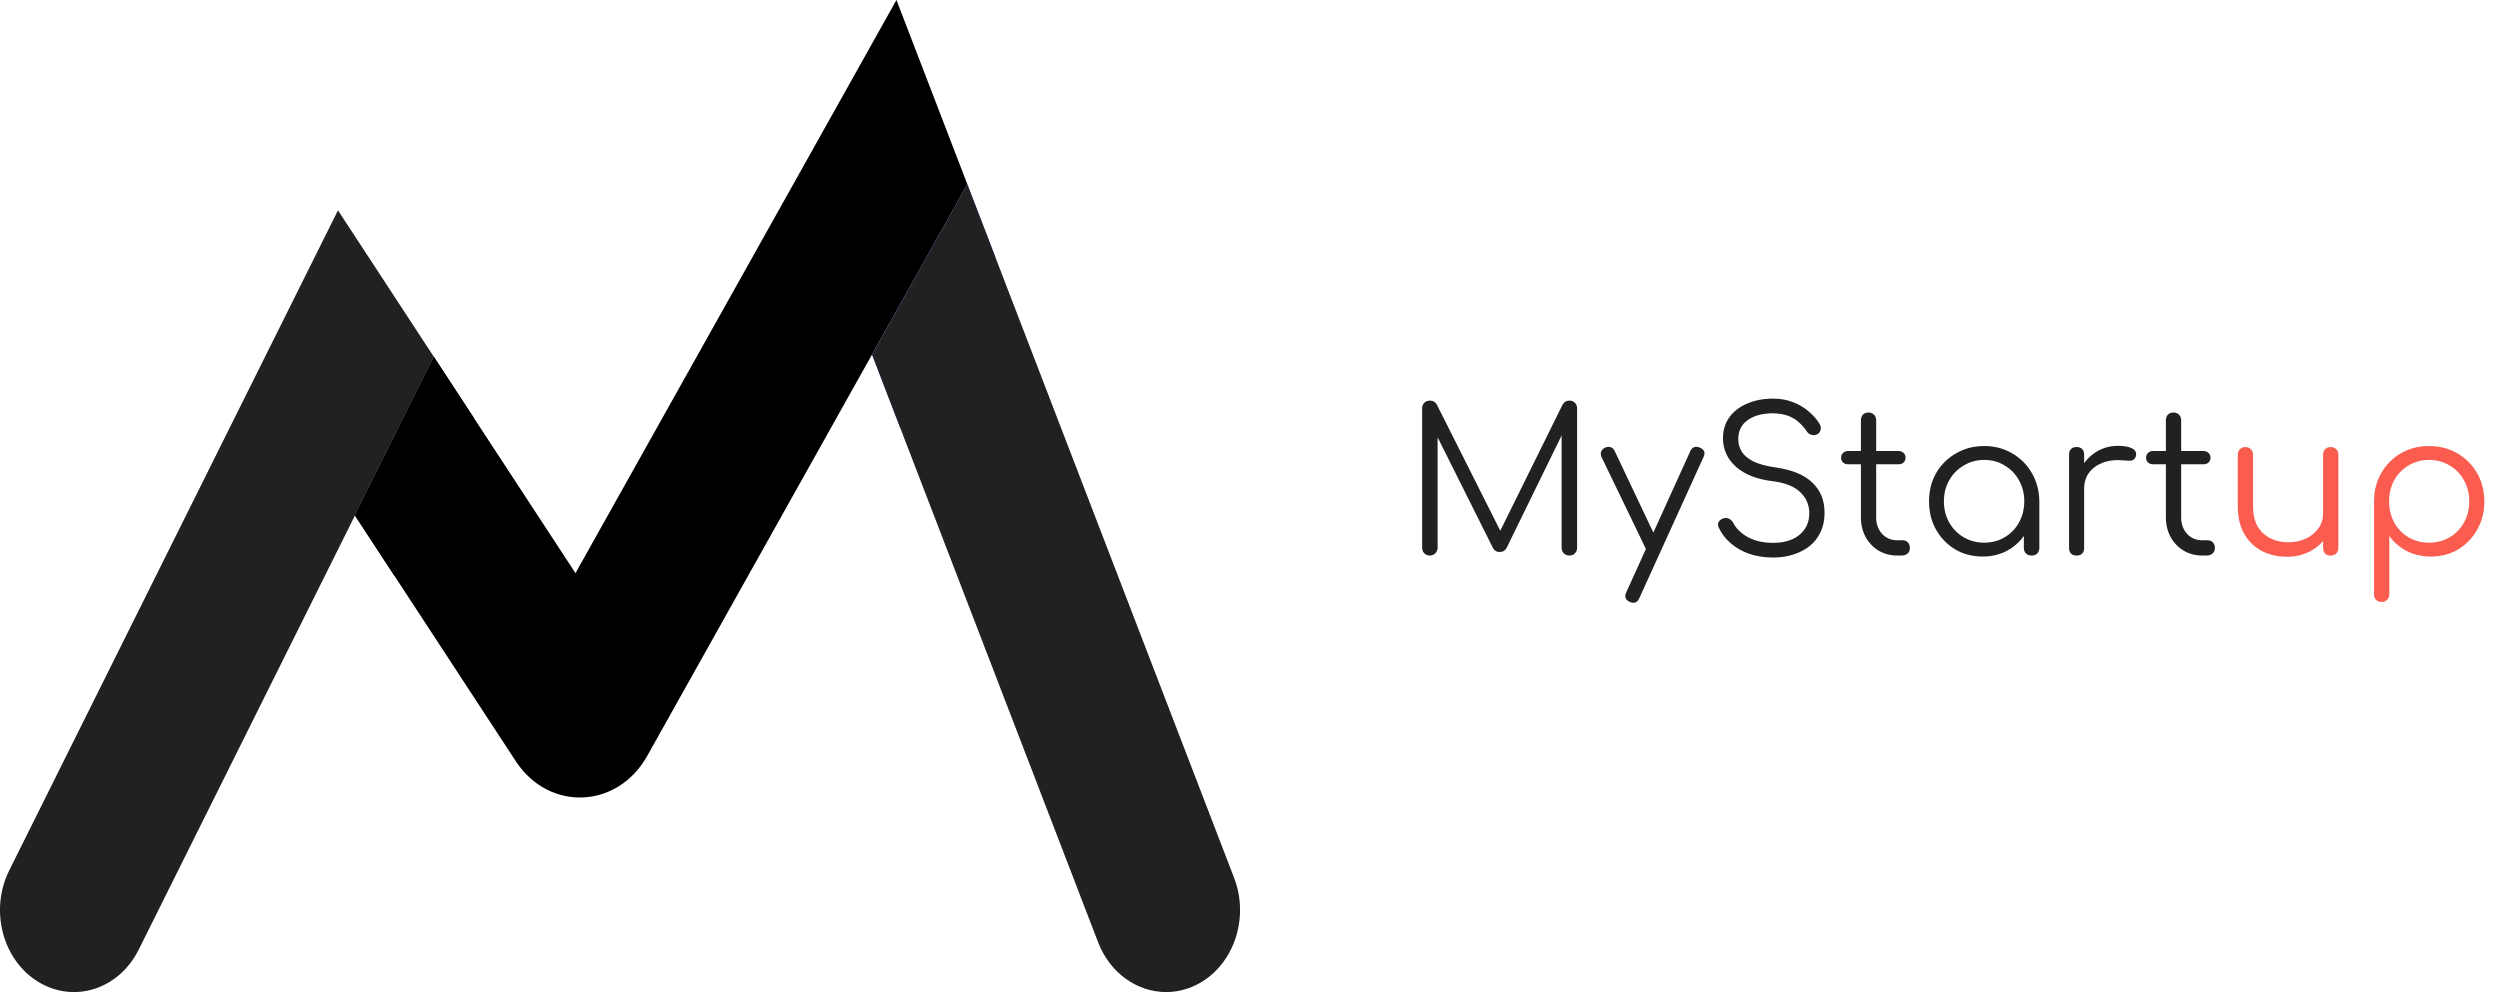
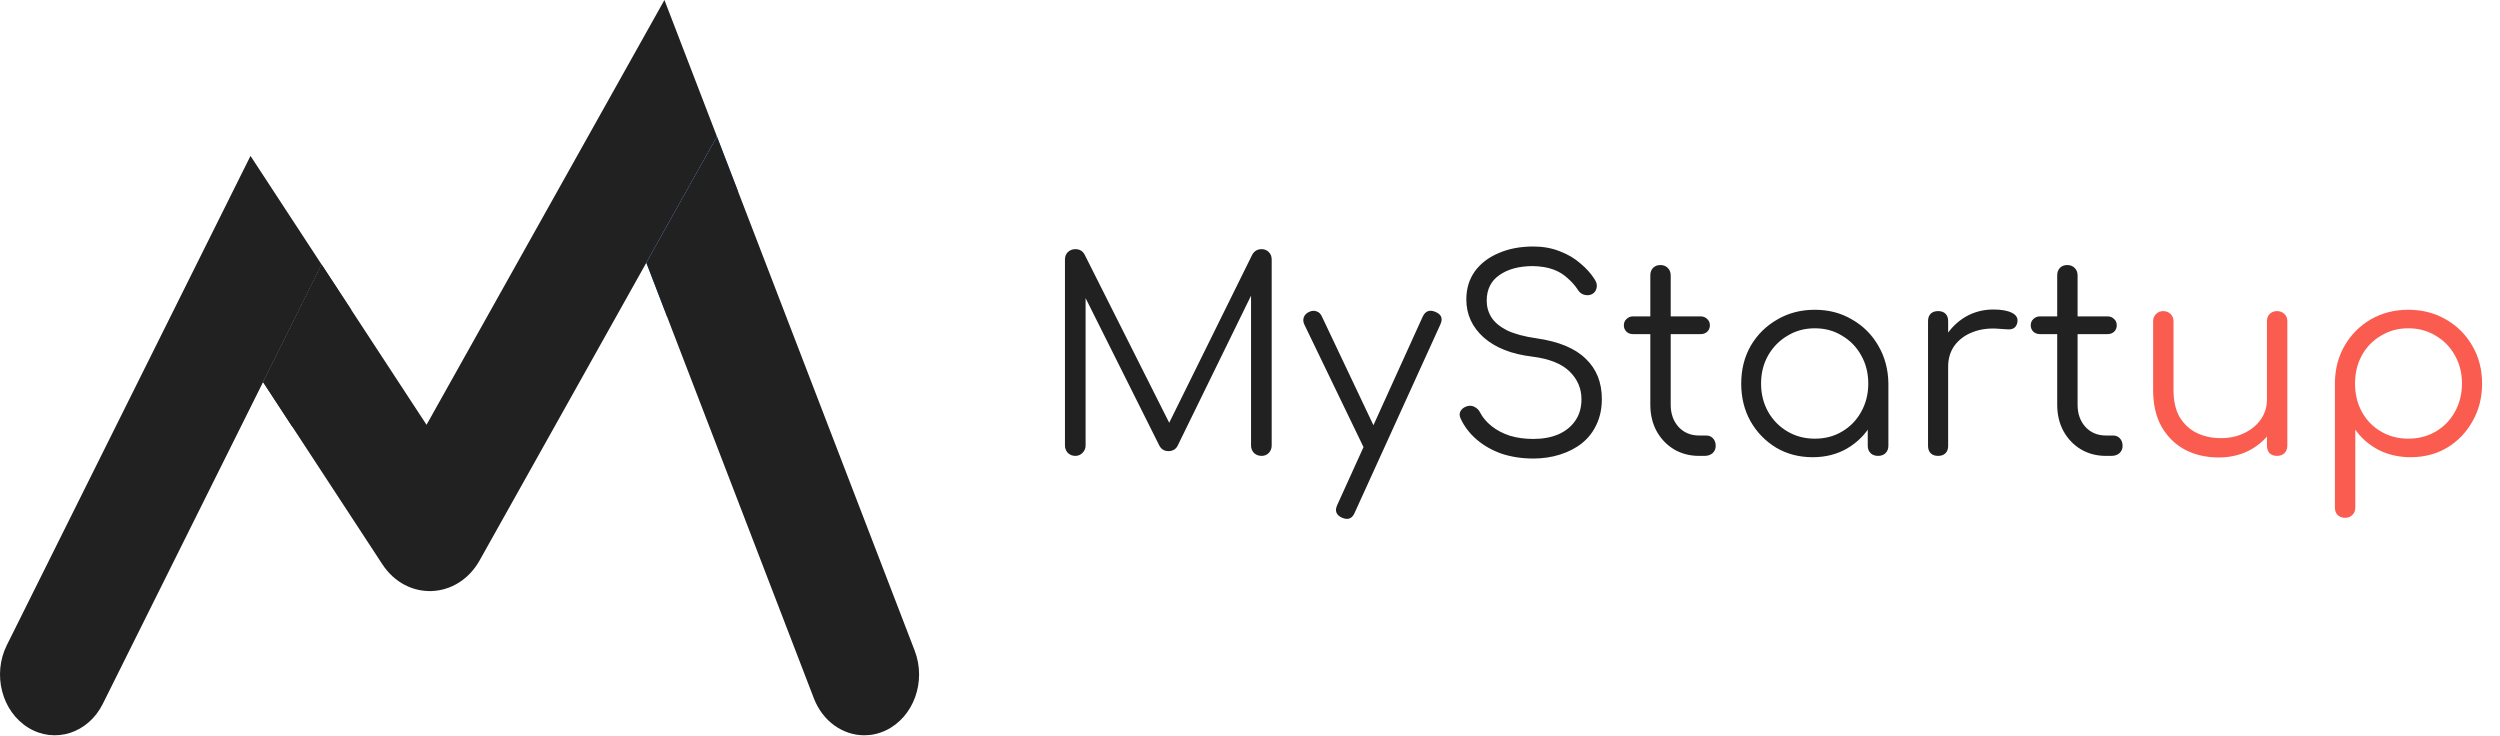
- <svg xmlns="http://www.w3.org/2000/svg" width="252" height="100" viewBox="0 0 252 100" fill="none">
+ <svg xmlns="http://www.w3.org/2000/svg" width="340" height="100" viewBox="0 0 340 100" fill="none">
  <g id="logo-right-text-black-with-red">
    <g id="Path">
      <path id="leg-1" d="M34.068 21.203L0.931 87.734C-1.059 91.731 0.247 96.76 3.85 98.968C7.453 101.175 11.988 99.727 13.978 95.729L35.778 51.96L43.739 35.977L34.068 21.203Z" fill="#212121" />
-       <path id="body-1" d="M90.363 9.15527e-05L58.008 57.773L43.739 35.975L35.778 51.958L51.997 76.737C55.328 81.823 62.242 81.547 65.233 76.207L87.901 35.732L97.509 18.578L90.363 9.15527e-05Z" fill="black" />
+       <path id="body-1" d="M90.363 9.15527e-05L58.008 57.773L43.739 35.975L35.778 51.958L51.997 76.737C55.328 81.823 62.242 81.547 65.233 76.207L87.901 35.732L97.509 18.578L90.363 9.15527e-05Z" fill="#212121" />
      <path id="shadow-2" d="M97.508 18.578L87.9 35.733L90.73 43.087L100.338 25.932L97.508 18.578Z" fill="#2C65C9" />
-       <path id="path152" d="M43.739 35.98L39.759 43.972L35.778 51.963L39.781 58.076L47.769 42.136L43.739 35.98Z" fill="black" />
+       <path id="path152" d="M43.739 35.98L39.759 43.972L35.778 51.963L39.781 58.076L47.769 42.136L43.739 35.98Z" fill="#212121" />
      <path id="leg-2" d="M124.397 88.485L97.509 18.58L87.901 35.734L110.687 94.975C111.894 98.116 114.649 100 117.545 100C118.52 100 119.513 99.787 120.467 99.335C124.253 97.542 126.013 92.686 124.397 88.485Z" fill="#212121" />
    </g>
    <g id="MyStartup">
-       <path d="M144.131 56C143.917 56 143.731 55.927 143.571 55.78C143.424 55.62 143.351 55.433 143.351 55.22V41.16C143.351 40.933 143.424 40.747 143.571 40.6C143.731 40.453 143.917 40.38 144.131 40.38C144.451 40.38 144.684 40.513 144.831 40.78L151.571 54.18H150.891L157.511 40.78C157.671 40.513 157.904 40.38 158.211 40.38C158.424 40.38 158.604 40.453 158.751 40.6C158.897 40.747 158.971 40.933 158.971 41.16V55.22C158.971 55.433 158.897 55.62 158.751 55.78C158.604 55.927 158.424 56 158.211 56C157.984 56 157.791 55.927 157.631 55.78C157.484 55.62 157.411 55.433 157.411 55.22V43.18L157.751 43.2L151.851 55.26C151.704 55.513 151.477 55.64 151.171 55.64C150.837 55.64 150.597 55.48 150.451 55.16L144.511 43.28L144.911 43.18V55.22C144.911 55.433 144.831 55.62 144.671 55.78C144.524 55.927 144.344 56 144.131 56ZM164.66 60.76C164.553 60.76 164.433 60.733 164.3 60.68C163.846 60.48 163.72 60.16 163.92 59.72L170.38 45.48C170.58 45.053 170.9 44.933 171.34 45.12C171.793 45.307 171.92 45.62 171.72 46.06L165.24 60.3C165.106 60.607 164.913 60.76 164.66 60.76ZM166.88 55.66C166.68 55.753 166.493 55.773 166.32 55.72C166.146 55.653 166.006 55.52 165.9 55.32L161.44 46.08C161.346 45.88 161.333 45.693 161.4 45.52C161.466 45.347 161.6 45.213 161.8 45.12C162 45.027 162.186 45.013 162.36 45.08C162.533 45.133 162.666 45.26 162.76 45.46L167.14 54.7C167.246 54.9 167.28 55.087 167.24 55.26C167.2 55.433 167.08 55.567 166.88 55.66ZM178.737 56.2C177.883 56.2 177.09 56.08 176.357 55.84C175.637 55.587 175.01 55.233 174.477 54.78C173.943 54.327 173.537 53.8 173.257 53.2C173.15 52.987 173.143 52.793 173.237 52.62C173.343 52.433 173.517 52.307 173.757 52.24C173.943 52.187 174.123 52.207 174.297 52.3C174.483 52.393 174.623 52.533 174.717 52.72C174.917 53.107 175.21 53.453 175.597 53.76C175.983 54.067 176.443 54.307 176.977 54.48C177.51 54.64 178.097 54.72 178.737 54.72C179.443 54.72 180.07 54.607 180.617 54.38C181.163 54.14 181.59 53.8 181.897 53.36C182.217 52.907 182.377 52.36 182.377 51.72C182.377 50.907 182.077 50.207 181.477 49.62C180.877 49.033 179.937 48.66 178.657 48.5C177.097 48.313 175.877 47.833 174.997 47.06C174.117 46.273 173.677 45.313 173.677 44.18C173.677 43.367 173.89 42.66 174.317 42.06C174.757 41.46 175.357 41 176.117 40.68C176.877 40.347 177.75 40.18 178.737 40.18C179.47 40.18 180.137 40.3 180.737 40.54C181.337 40.767 181.857 41.073 182.297 41.46C182.75 41.833 183.117 42.247 183.397 42.7C183.53 42.913 183.57 43.12 183.517 43.32C183.477 43.52 183.363 43.673 183.177 43.78C182.977 43.873 182.77 43.887 182.557 43.82C182.357 43.753 182.203 43.627 182.097 43.44C181.897 43.133 181.643 42.847 181.337 42.58C181.043 42.3 180.683 42.08 180.257 41.92C179.83 41.76 179.317 41.673 178.717 41.66C177.663 41.66 176.817 41.887 176.177 42.34C175.537 42.78 175.217 43.427 175.217 44.28C175.217 44.733 175.337 45.153 175.577 45.54C175.817 45.913 176.21 46.24 176.757 46.52C177.317 46.787 178.063 46.987 178.997 47.12C180.663 47.36 181.897 47.873 182.697 48.66C183.51 49.433 183.917 50.447 183.917 51.7C183.917 52.42 183.783 53.06 183.517 53.62C183.263 54.18 182.897 54.653 182.417 55.04C181.95 55.413 181.397 55.7 180.757 55.9C180.13 56.1 179.457 56.2 178.737 56.2ZM191.259 56C190.552 56 189.919 55.833 189.359 55.5C188.812 55.167 188.379 54.713 188.059 54.14C187.739 53.553 187.579 52.887 187.579 52.14V42.36C187.579 42.133 187.646 41.947 187.779 41.8C187.926 41.653 188.112 41.58 188.339 41.58C188.566 41.58 188.752 41.653 188.899 41.8C189.046 41.947 189.119 42.133 189.119 42.36V52.14C189.119 52.82 189.319 53.38 189.719 53.82C190.119 54.247 190.632 54.46 191.259 54.46H191.799C192.012 54.46 192.186 54.533 192.319 54.68C192.452 54.827 192.519 55.013 192.519 55.24C192.519 55.467 192.439 55.653 192.279 55.8C192.119 55.933 191.919 56 191.679 56H191.259ZM186.279 46.8C186.079 46.8 185.912 46.74 185.779 46.62C185.646 46.487 185.579 46.327 185.579 46.14C185.579 45.94 185.646 45.78 185.779 45.66C185.912 45.527 186.079 45.46 186.279 45.46H191.379C191.579 45.46 191.746 45.527 191.879 45.66C192.012 45.78 192.079 45.94 192.079 46.14C192.079 46.327 192.012 46.487 191.879 46.62C191.746 46.74 191.579 46.8 191.379 46.8H186.279ZM199.846 56.1C198.819 56.1 197.899 55.86 197.086 55.38C196.272 54.887 195.626 54.22 195.146 53.38C194.679 52.54 194.446 51.593 194.446 50.54C194.446 49.473 194.686 48.52 195.166 47.68C195.659 46.84 196.326 46.18 197.166 45.7C198.006 45.207 198.952 44.96 200.006 44.96C201.059 44.96 201.999 45.207 202.826 45.7C203.666 46.18 204.326 46.84 204.806 47.68C205.299 48.52 205.552 49.473 205.566 50.54L204.946 51.02C204.946 51.98 204.719 52.847 204.266 53.62C203.826 54.38 203.219 54.987 202.446 55.44C201.686 55.88 200.819 56.1 199.846 56.1ZM200.006 54.7C200.779 54.7 201.466 54.52 202.066 54.16C202.679 53.8 203.159 53.307 203.506 52.68C203.866 52.04 204.046 51.327 204.046 50.54C204.046 49.74 203.866 49.027 203.506 48.4C203.159 47.773 202.679 47.28 202.066 46.92C201.466 46.547 200.779 46.36 200.006 46.36C199.246 46.36 198.559 46.547 197.946 46.92C197.332 47.28 196.846 47.773 196.486 48.4C196.126 49.027 195.946 49.74 195.946 50.54C195.946 51.327 196.126 52.04 196.486 52.68C196.846 53.307 197.332 53.8 197.946 54.16C198.559 54.52 199.246 54.7 200.006 54.7ZM204.786 56C204.559 56 204.372 55.933 204.226 55.8C204.079 55.653 204.006 55.467 204.006 55.24V51.82L204.386 50.24L205.566 50.54V55.24C205.566 55.467 205.492 55.653 205.346 55.8C205.199 55.933 205.012 56 204.786 56ZM209.201 49.26C209.241 48.433 209.454 47.693 209.841 47.04C210.241 46.387 210.754 45.873 211.381 45.5C212.021 45.127 212.728 44.94 213.501 44.94C214.114 44.94 214.588 45.027 214.921 45.2C215.254 45.373 215.381 45.627 215.301 45.96C215.248 46.16 215.154 46.293 215.021 46.36C214.901 46.427 214.748 46.453 214.561 46.44C214.388 46.427 214.188 46.413 213.961 46.4C213.214 46.333 212.548 46.413 211.961 46.64C211.388 46.853 210.928 47.187 210.581 47.64C210.248 48.093 210.081 48.633 210.081 49.26H209.201ZM209.321 56C209.081 56 208.894 55.933 208.761 55.8C208.628 55.667 208.561 55.48 208.561 55.24V45.82C208.561 45.58 208.628 45.393 208.761 45.26C208.894 45.127 209.081 45.06 209.321 45.06C209.561 45.06 209.748 45.127 209.881 45.26C210.014 45.393 210.081 45.58 210.081 45.82V55.24C210.081 55.48 210.014 55.667 209.881 55.8C209.748 55.933 209.561 56 209.321 56ZM222.001 56C221.294 56 220.661 55.833 220.101 55.5C219.554 55.167 219.121 54.713 218.801 54.14C218.481 53.553 218.321 52.887 218.321 52.14V42.36C218.321 42.133 218.388 41.947 218.521 41.8C218.668 41.653 218.854 41.58 219.081 41.58C219.308 41.58 219.494 41.653 219.641 41.8C219.788 41.947 219.861 42.133 219.861 42.36V52.14C219.861 52.82 220.061 53.38 220.461 53.82C220.861 54.247 221.374 54.46 222.001 54.46H222.541C222.754 54.46 222.928 54.533 223.061 54.68C223.194 54.827 223.261 55.013 223.261 55.24C223.261 55.467 223.181 55.653 223.021 55.8C222.861 55.933 222.661 56 222.421 56H222.001ZM217.021 46.8C216.821 46.8 216.654 46.74 216.521 46.62C216.388 46.487 216.321 46.327 216.321 46.14C216.321 45.94 216.388 45.78 216.521 45.66C216.654 45.527 216.821 45.46 217.021 45.46H222.121C222.321 45.46 222.488 45.527 222.621 45.66C222.754 45.78 222.821 45.94 222.821 46.14C222.821 46.327 222.754 46.487 222.621 46.62C222.488 46.74 222.321 46.8 222.121 46.8H217.021Z" fill="#212121" />
-       <path d="M230.528 56.12C229.581 56.12 228.735 55.927 227.988 55.54C227.241 55.14 226.648 54.56 226.208 53.8C225.781 53.04 225.568 52.113 225.568 51.02V45.82C225.568 45.607 225.641 45.427 225.788 45.28C225.935 45.133 226.115 45.06 226.328 45.06C226.555 45.06 226.741 45.133 226.888 45.28C227.035 45.427 227.108 45.607 227.108 45.82V51.02C227.108 51.847 227.261 52.527 227.568 53.06C227.888 53.593 228.315 53.993 228.848 54.26C229.395 54.527 230.008 54.66 230.688 54.66C231.341 54.66 231.928 54.533 232.448 54.28C232.981 54.027 233.401 53.68 233.708 53.24C234.015 52.8 234.168 52.3 234.168 51.74H235.268C235.228 52.58 234.995 53.333 234.568 54C234.155 54.653 233.595 55.173 232.888 55.56C232.181 55.933 231.395 56.12 230.528 56.12ZM234.928 56C234.701 56 234.515 55.933 234.368 55.8C234.235 55.653 234.168 55.46 234.168 55.22V45.82C234.168 45.593 234.235 45.413 234.368 45.28C234.515 45.133 234.701 45.06 234.928 45.06C235.155 45.06 235.341 45.133 235.488 45.28C235.635 45.413 235.708 45.593 235.708 45.82V55.22C235.708 55.46 235.635 55.653 235.488 55.8C235.341 55.933 235.155 56 234.928 56ZM240.083 60.68C239.843 60.68 239.65 60.607 239.503 60.46C239.37 60.327 239.303 60.14 239.303 59.9V50.46C239.317 49.42 239.563 48.487 240.043 47.66C240.537 46.82 241.197 46.16 242.023 45.68C242.863 45.2 243.803 44.96 244.843 44.96C245.91 44.96 246.863 45.207 247.703 45.7C248.543 46.18 249.203 46.84 249.683 47.68C250.177 48.52 250.423 49.473 250.423 50.54C250.423 51.593 250.183 52.54 249.703 53.38C249.237 54.22 248.597 54.887 247.783 55.38C246.97 55.86 246.05 56.1 245.023 56.1C244.13 56.1 243.317 55.913 242.583 55.54C241.863 55.153 241.283 54.647 240.843 54.02V59.9C240.843 60.14 240.77 60.327 240.623 60.46C240.49 60.607 240.31 60.68 240.083 60.68ZM244.843 54.7C245.617 54.7 246.31 54.52 246.923 54.16C247.537 53.8 248.017 53.307 248.363 52.68C248.723 52.04 248.903 51.327 248.903 50.54C248.903 49.74 248.723 49.027 248.363 48.4C248.017 47.773 247.537 47.28 246.923 46.92C246.31 46.547 245.617 46.36 244.843 46.36C244.083 46.36 243.397 46.547 242.783 46.92C242.17 47.28 241.69 47.773 241.343 48.4C240.997 49.027 240.823 49.74 240.823 50.54C240.823 51.327 240.997 52.04 241.343 52.68C241.69 53.307 242.17 53.8 242.783 54.16C243.397 54.52 244.083 54.7 244.843 54.7Z" fill="#FA5D50" />
+       <path d="M146.238 62C145.854 62 145.518 61.868 145.23 61.604C144.966 61.316 144.834 60.98 144.834 60.596V35.288C144.834 34.88 144.966 34.544 145.23 34.28C145.518 34.016 145.854 33.884 146.238 33.884C146.814 33.884 147.234 34.124 147.498 34.604L159.63 58.724H158.406L170.322 34.604C170.61 34.124 171.03 33.884 171.582 33.884C171.966 33.884 172.29 34.016 172.554 34.28C172.818 34.544 172.95 34.88 172.95 35.288V60.596C172.95 60.98 172.818 61.316 172.554 61.604C172.29 61.868 171.966 62 171.582 62C171.174 62 170.826 61.868 170.538 61.604C170.274 61.316 170.142 60.98 170.142 60.596V38.924L170.754 38.96L160.134 60.668C159.87 61.124 159.462 61.352 158.91 61.352C158.31 61.352 157.878 61.064 157.614 60.488L146.922 39.104L147.642 38.924V60.596C147.642 60.98 147.498 61.316 147.21 61.604C146.946 61.868 146.622 62 146.238 62ZM183.19 70.568C182.998 70.568 182.782 70.52 182.542 70.424C181.726 70.064 181.498 69.488 181.858 68.696L193.486 43.064C193.846 42.296 194.422 42.08 195.214 42.416C196.03 42.752 196.258 43.316 195.898 44.108L184.234 69.74C183.994 70.292 183.646 70.568 183.19 70.568ZM187.186 61.388C186.826 61.556 186.49 61.592 186.178 61.496C185.866 61.376 185.614 61.136 185.422 60.776L177.394 44.144C177.226 43.784 177.202 43.448 177.322 43.136C177.442 42.824 177.682 42.584 178.042 42.416C178.402 42.248 178.738 42.224 179.05 42.344C179.362 42.44 179.602 42.668 179.77 43.028L187.654 59.66C187.846 60.02 187.906 60.356 187.834 60.668C187.762 60.98 187.546 61.22 187.186 61.388ZM208.528 62.36C206.992 62.36 205.564 62.144 204.244 61.712C202.948 61.256 201.82 60.62 200.86 59.804C199.9 58.988 199.168 58.04 198.664 56.96C198.472 56.576 198.46 56.228 198.628 55.916C198.82 55.58 199.132 55.352 199.564 55.232C199.9 55.136 200.224 55.172 200.536 55.34C200.872 55.508 201.124 55.76 201.292 56.096C201.652 56.792 202.18 57.416 202.876 57.968C203.572 58.52 204.4 58.952 205.36 59.264C206.32 59.552 207.376 59.696 208.528 59.696C209.8 59.696 210.928 59.492 211.912 59.084C212.896 58.652 213.664 58.04 214.216 57.248C214.792 56.432 215.08 55.448 215.08 54.296C215.08 52.832 214.54 51.572 213.46 50.516C212.38 49.46 210.688 48.788 208.384 48.5C205.576 48.164 203.38 47.3 201.796 45.908C200.212 44.492 199.42 42.764 199.42 40.724C199.42 39.26 199.804 37.988 200.572 36.908C201.364 35.828 202.444 35 203.812 34.424C205.18 33.824 206.752 33.524 208.528 33.524C209.848 33.524 211.048 33.74 212.128 34.172C213.208 34.58 214.144 35.132 214.936 35.828C215.752 36.5 216.412 37.244 216.916 38.06C217.156 38.444 217.228 38.816 217.132 39.176C217.06 39.536 216.856 39.812 216.52 40.004C216.16 40.172 215.788 40.196 215.404 40.076C215.044 39.956 214.768 39.728 214.576 39.392C214.216 38.84 213.76 38.324 213.208 37.844C212.68 37.34 212.032 36.944 211.264 36.656C210.496 36.368 209.572 36.212 208.492 36.188C206.596 36.188 205.072 36.596 203.92 37.412C202.768 38.204 202.192 39.368 202.192 40.904C202.192 41.72 202.408 42.476 202.84 43.172C203.272 43.844 203.98 44.432 204.964 44.936C205.972 45.416 207.316 45.776 208.996 46.016C211.996 46.448 214.216 47.372 215.656 48.788C217.12 50.18 217.852 52.004 217.852 54.26C217.852 55.556 217.612 56.708 217.132 57.716C216.676 58.724 216.016 59.576 215.152 60.272C214.312 60.944 213.316 61.46 212.164 61.82C211.036 62.18 209.824 62.36 208.528 62.36ZM231.068 62C229.796 62 228.656 61.7 227.648 61.1C226.664 60.5 225.884 59.684 225.308 58.652C224.732 57.596 224.444 56.396 224.444 55.052V37.448C224.444 37.04 224.564 36.704 224.804 36.44C225.068 36.176 225.404 36.044 225.812 36.044C226.22 36.044 226.556 36.176 226.82 36.44C227.084 36.704 227.216 37.04 227.216 37.448V55.052C227.216 56.276 227.576 57.284 228.296 58.076C229.016 58.844 229.94 59.228 231.068 59.228H232.04C232.424 59.228 232.736 59.36 232.976 59.624C233.216 59.888 233.336 60.224 233.336 60.632C233.336 61.04 233.192 61.376 232.904 61.64C232.616 61.88 232.256 62 231.824 62H231.068ZM222.104 45.44C221.744 45.44 221.444 45.332 221.204 45.116C220.964 44.876 220.844 44.588 220.844 44.252C220.844 43.892 220.964 43.604 221.204 43.388C221.444 43.148 221.744 43.028 222.104 43.028H231.284C231.644 43.028 231.944 43.148 232.184 43.388C232.424 43.604 232.544 43.892 232.544 44.252C232.544 44.588 232.424 44.876 232.184 45.116C231.944 45.332 231.644 45.44 231.284 45.44H222.104ZM246.525 62.18C244.677 62.18 243.021 61.748 241.557 60.884C240.093 59.996 238.929 58.796 238.065 57.284C237.225 55.772 236.805 54.068 236.805 52.172C236.805 50.252 237.237 48.536 238.101 47.024C238.989 45.512 240.189 44.324 241.701 43.46C243.213 42.572 244.917 42.128 246.813 42.128C248.709 42.128 250.401 42.572 251.889 43.46C253.401 44.324 254.589 45.512 255.453 47.024C256.341 48.536 256.797 50.252 256.821 52.172L255.705 53.036C255.705 54.764 255.297 56.324 254.481 57.716C253.689 59.084 252.597 60.176 251.205 60.992C249.837 61.784 248.277 62.18 246.525 62.18ZM246.813 59.66C248.205 59.66 249.441 59.336 250.521 58.688C251.625 58.04 252.489 57.152 253.113 56.024C253.761 54.872 254.085 53.588 254.085 52.172C254.085 50.732 253.761 49.448 253.113 48.32C252.489 47.192 251.625 46.304 250.521 45.656C249.441 44.984 248.205 44.648 246.813 44.648C245.445 44.648 244.209 44.984 243.105 45.656C242.001 46.304 241.125 47.192 240.477 48.32C239.829 49.448 239.505 50.732 239.505 52.172C239.505 53.588 239.829 54.872 240.477 56.024C241.125 57.152 242.001 58.04 243.105 58.688C244.209 59.336 245.445 59.66 246.813 59.66ZM255.417 62C255.009 62 254.673 61.88 254.409 61.64C254.145 61.376 254.013 61.04 254.013 60.632V54.476L254.697 51.632L256.821 52.172V60.632C256.821 61.04 256.689 61.376 256.425 61.64C256.161 61.88 255.825 62 255.417 62ZM263.364 49.868C263.436 48.38 263.82 47.048 264.516 45.872C265.236 44.696 266.16 43.772 267.288 43.1C268.44 42.428 269.712 42.092 271.104 42.092C272.208 42.092 273.06 42.248 273.66 42.56C274.26 42.872 274.488 43.328 274.344 43.928C274.248 44.288 274.08 44.528 273.84 44.648C273.624 44.768 273.348 44.816 273.012 44.792C272.7 44.768 272.34 44.744 271.932 44.72C270.588 44.6 269.388 44.744 268.332 45.152C267.3 45.536 266.472 46.136 265.848 46.952C265.248 47.768 264.948 48.74 264.948 49.868H263.364ZM263.58 62C263.148 62 262.812 61.88 262.572 61.64C262.332 61.4 262.212 61.064 262.212 60.632V43.676C262.212 43.244 262.332 42.908 262.572 42.668C262.812 42.428 263.148 42.308 263.58 42.308C264.012 42.308 264.348 42.428 264.588 42.668C264.828 42.908 264.948 43.244 264.948 43.676V60.632C264.948 61.064 264.828 61.4 264.588 61.64C264.348 61.88 264.012 62 263.58 62ZM286.404 62C285.132 62 283.992 61.7 282.984 61.1C282 60.5 281.22 59.684 280.644 58.652C280.068 57.596 279.78 56.396 279.78 55.052V37.448C279.78 37.04 279.9 36.704 280.14 36.44C280.404 36.176 280.74 36.044 281.148 36.044C281.556 36.044 281.892 36.176 282.156 36.44C282.42 36.704 282.552 37.04 282.552 37.448V55.052C282.552 56.276 282.912 57.284 283.632 58.076C284.352 58.844 285.276 59.228 286.404 59.228H287.376C287.76 59.228 288.072 59.36 288.312 59.624C288.552 59.888 288.672 60.224 288.672 60.632C288.672 61.04 288.528 61.376 288.24 61.64C287.952 61.88 287.592 62 287.16 62H286.404ZM277.44 45.44C277.08 45.44 276.78 45.332 276.54 45.116C276.3 44.876 276.18 44.588 276.18 44.252C276.18 43.892 276.3 43.604 276.54 43.388C276.78 43.148 277.08 43.028 277.44 43.028H286.62C286.98 43.028 287.28 43.148 287.52 43.388C287.76 43.604 287.88 43.892 287.88 44.252C287.88 44.588 287.76 44.876 287.52 45.116C287.28 45.332 286.98 45.44 286.62 45.44H277.44Z" fill="#212121" />
+       <path d="M301.753 62.216C300.049 62.216 298.525 61.868 297.181 61.172C295.837 60.452 294.769 59.408 293.977 58.04C293.209 56.672 292.825 55.004 292.825 53.036V43.676C292.825 43.292 292.957 42.968 293.221 42.704C293.485 42.44 293.809 42.308 294.193 42.308C294.601 42.308 294.937 42.44 295.201 42.704C295.465 42.968 295.597 43.292 295.597 43.676V53.036C295.597 54.524 295.873 55.748 296.425 56.708C297.001 57.668 297.769 58.388 298.729 58.868C299.713 59.348 300.817 59.588 302.041 59.588C303.217 59.588 304.273 59.36 305.209 58.904C306.169 58.448 306.925 57.824 307.477 57.032C308.029 56.24 308.305 55.34 308.305 54.332H310.285C310.213 55.844 309.793 57.2 309.025 58.4C308.281 59.576 307.273 60.512 306.001 61.208C304.729 61.88 303.313 62.216 301.753 62.216ZM309.673 62C309.265 62 308.929 61.88 308.665 61.64C308.425 61.376 308.305 61.028 308.305 60.596V43.676C308.305 43.268 308.425 42.944 308.665 42.704C308.929 42.44 309.265 42.308 309.673 42.308C310.081 42.308 310.417 42.44 310.681 42.704C310.945 42.944 311.077 43.268 311.077 43.676V60.596C311.077 61.028 310.945 61.376 310.681 61.64C310.417 61.88 310.081 62 309.673 62ZM318.952 70.424C318.52 70.424 318.172 70.292 317.908 70.028C317.668 69.788 317.548 69.452 317.548 69.02V52.028C317.572 50.156 318.016 48.476 318.88 46.988C319.768 45.476 320.956 44.288 322.444 43.424C323.956 42.56 325.648 42.128 327.52 42.128C329.44 42.128 331.156 42.572 332.668 43.46C334.18 44.324 335.368 45.512 336.232 47.024C337.12 48.536 337.564 50.252 337.564 52.172C337.564 54.068 337.132 55.772 336.268 57.284C335.428 58.796 334.276 59.996 332.812 60.884C331.348 61.748 329.692 62.18 327.844 62.18C326.236 62.18 324.772 61.844 323.452 61.172C322.156 60.476 321.112 59.564 320.32 58.436V69.02C320.32 69.452 320.188 69.788 319.924 70.028C319.684 70.292 319.36 70.424 318.952 70.424ZM327.52 59.66C328.912 59.66 330.16 59.336 331.264 58.688C332.368 58.04 333.232 57.152 333.856 56.024C334.504 54.872 334.828 53.588 334.828 52.172C334.828 50.732 334.504 49.448 333.856 48.32C333.232 47.192 332.368 46.304 331.264 45.656C330.16 44.984 328.912 44.648 327.52 44.648C326.152 44.648 324.916 44.984 323.812 45.656C322.708 46.304 321.844 47.192 321.22 48.32C320.596 49.448 320.284 50.732 320.284 52.172C320.284 53.588 320.596 54.872 321.22 56.024C321.844 57.152 322.708 58.04 323.812 58.688C324.916 59.336 326.152 59.66 327.52 59.66Z" fill="#FA5D50" />
    </g>
  </g>
</svg>
